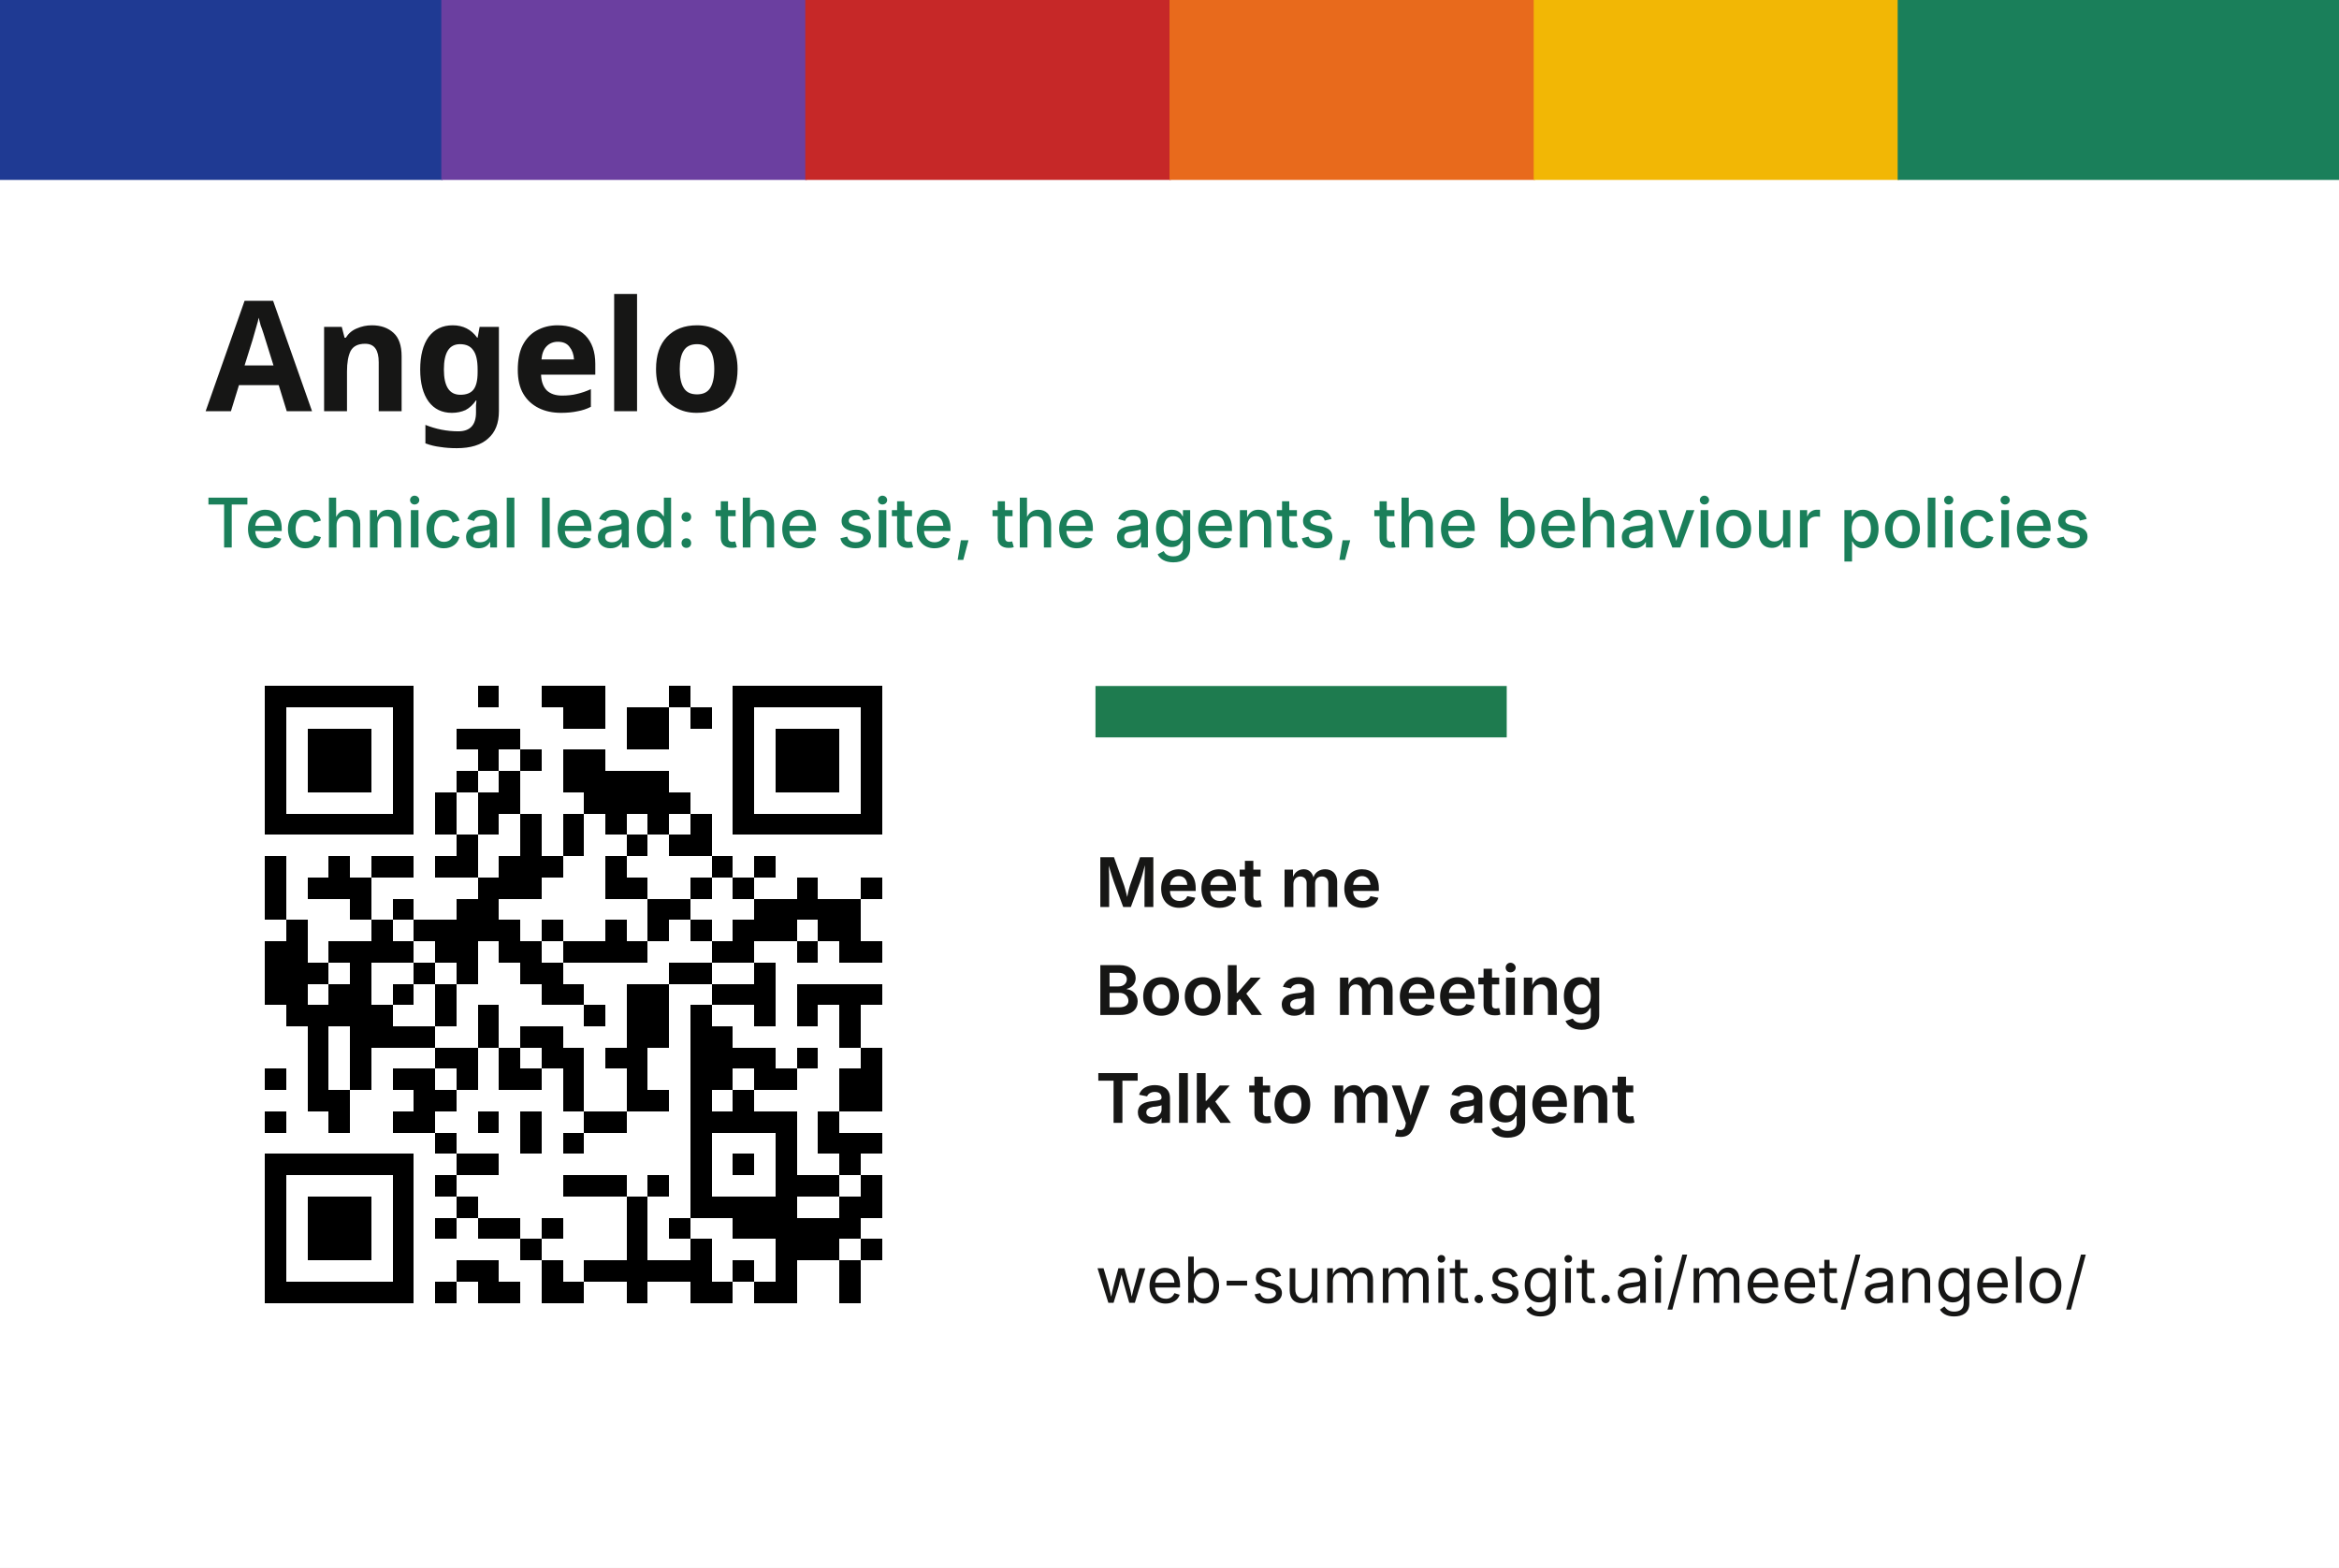
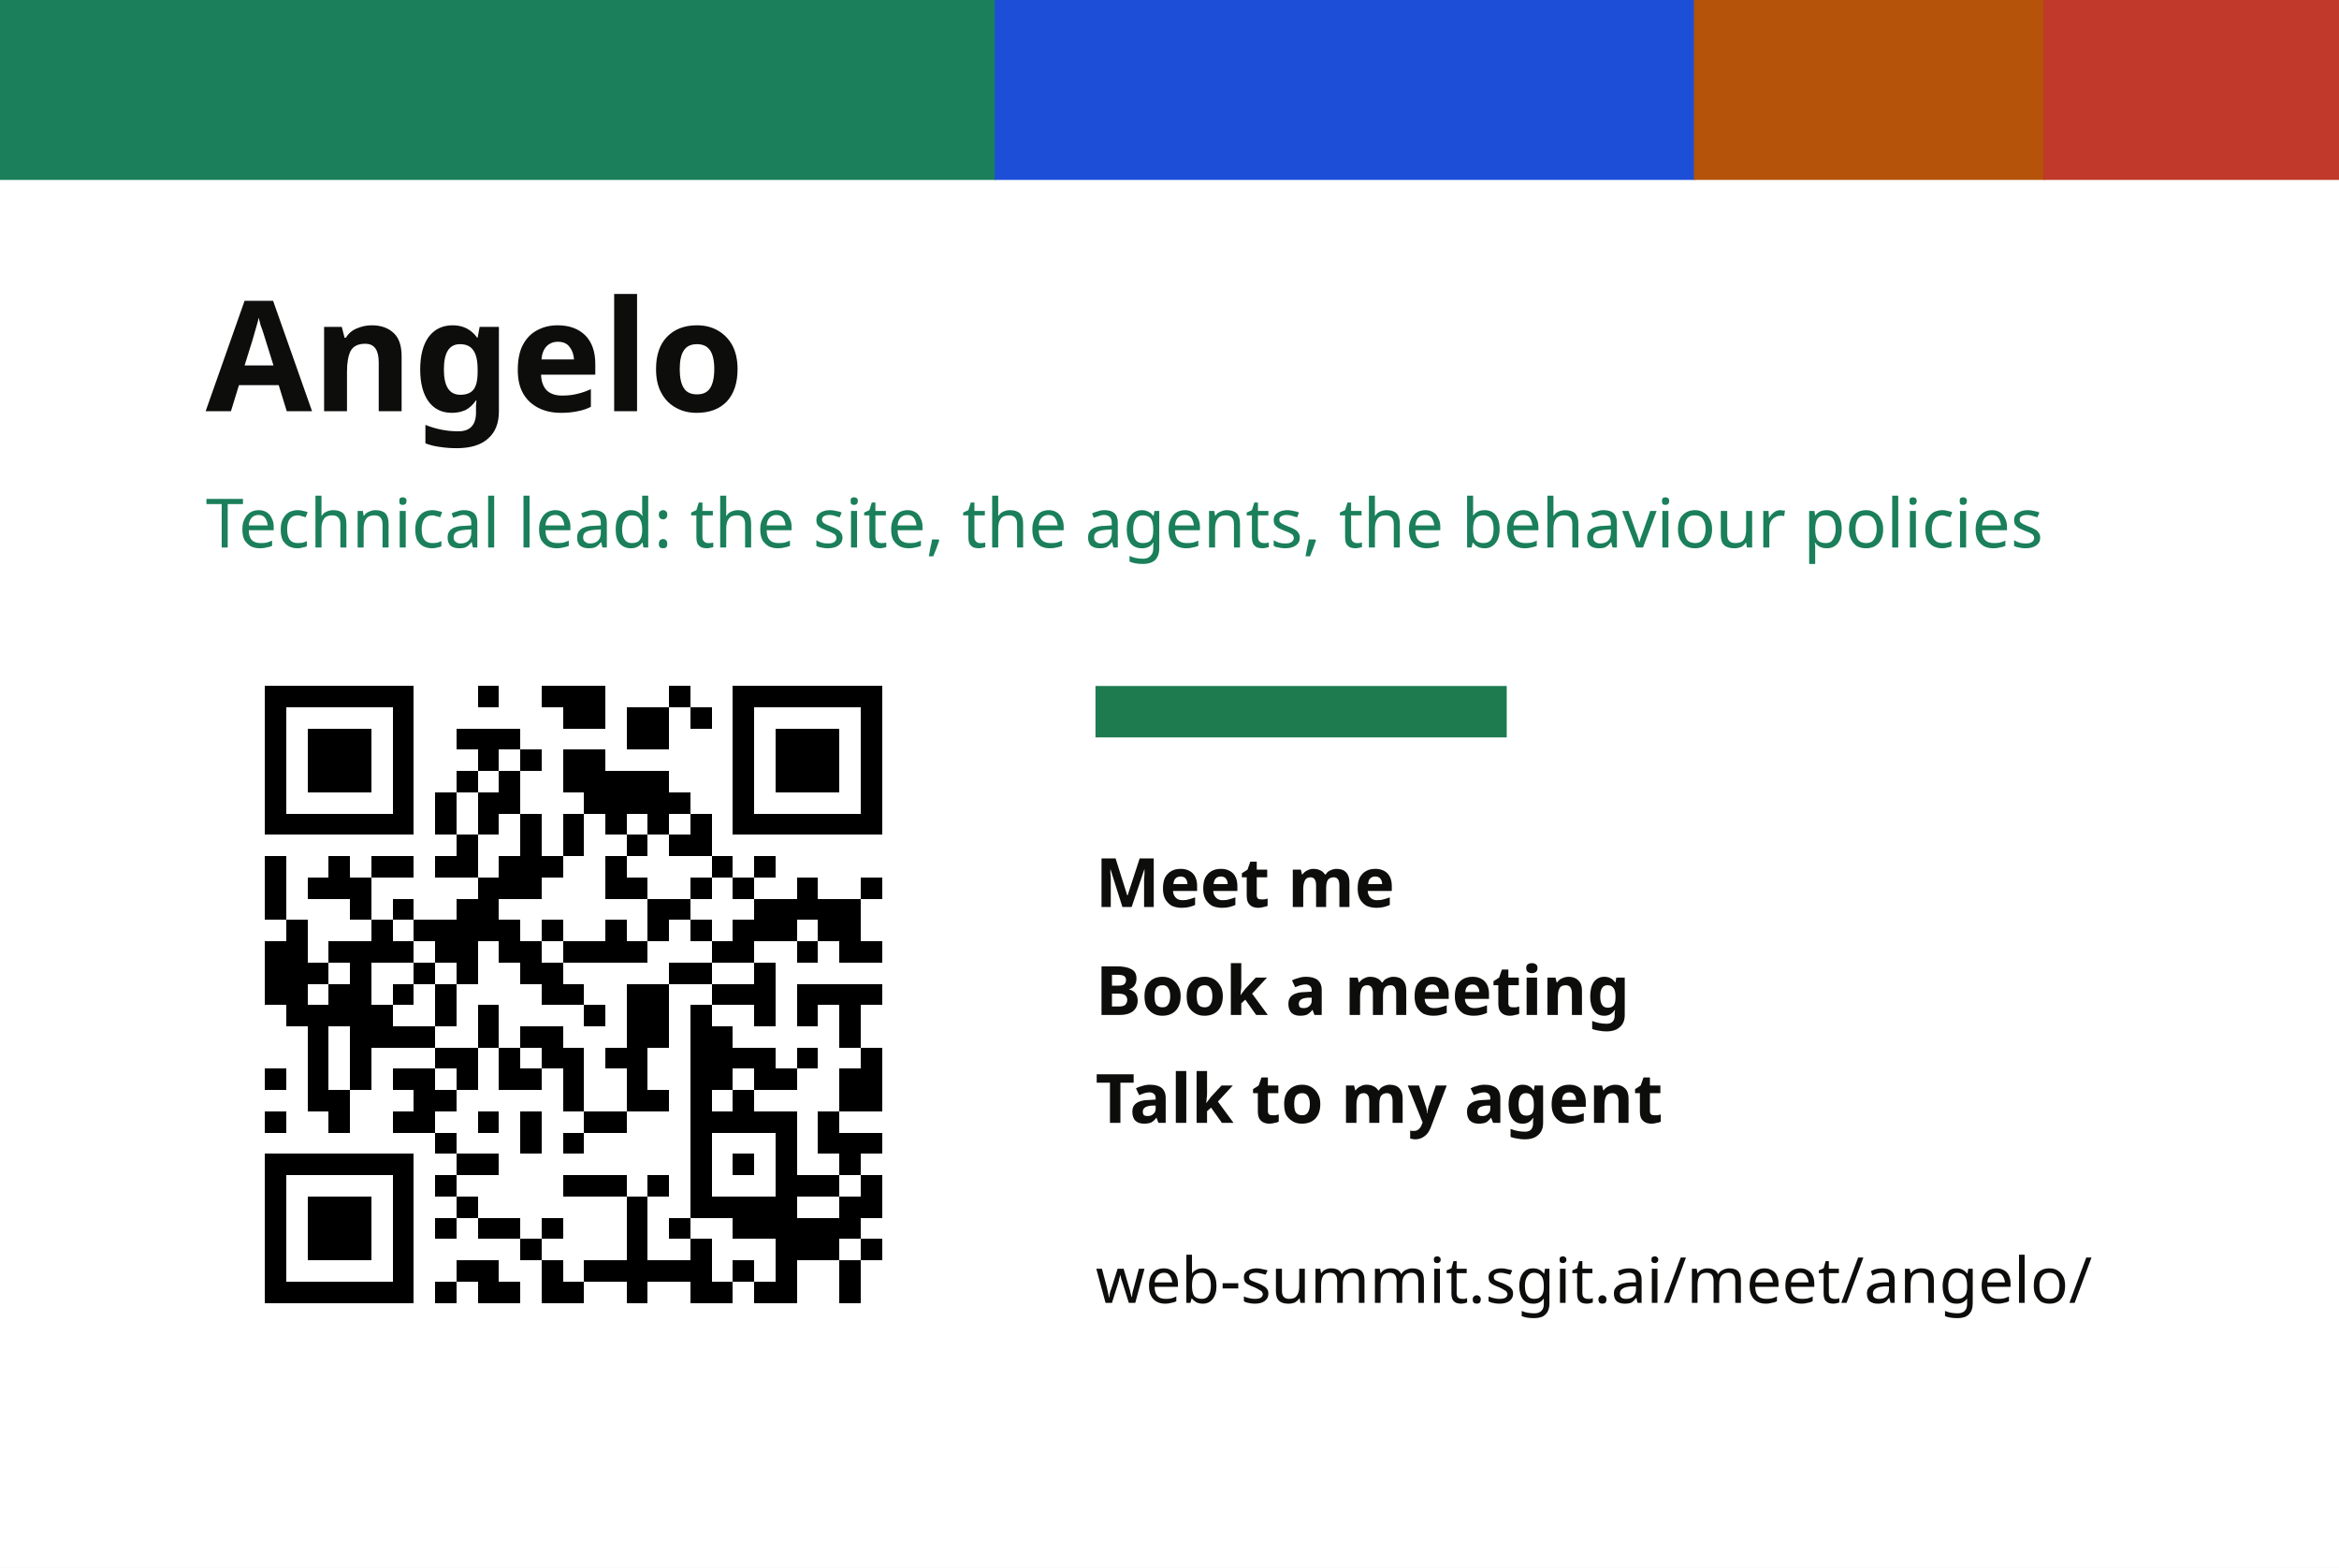
<svg xmlns="http://www.w3.org/2000/svg" width="91mm" height="61mm" viewBox="0 0 91 61">
  <rect x="0" y="0" width="91" height="61" fill="#FFFFFF" />
-   <rect x="0" y="0" width="17.22" height="7" fill="#1f3a93" />
-   <rect x="17.17" y="0" width="14.22" height="7" fill="#6b3fa0" />
-   <rect x="31.33" y="0" width="14.22" height="7" fill="#c62828" />
-   <rect x="45.5" y="0" width="14.22" height="7" fill="#e86a1c" />
-   <rect x="59.67" y="0" width="14.22" height="7" fill="#f2b705" />
-   <rect x="73.83" y="0" width="17.17" height="7" fill="#1A7F5A" />
-   <text class="safe" data-role="name" data-bg="#FFFFFF" x="8" y="16" font-family="Barlow Condensed" font-weight="700" font-size="6" fill="#161615">Angelo</text>
-   <text class="safe" data-role="role" data-bg="#FFFFFF" x="8" y="21.3" font-family="Inter" font-weight="500" font-size="2.65" fill="#1A7F5A">Technical lead: the site, the agents, the behaviour policies</text>
+   <rect x="0" y="0" width="38.75" height="7" fill="#1A7F5A" />
+   <rect x="38.7" y="0" width="27.25" height="7" fill="#1D4ED8" />
+   <rect x="65.9" y="0" width="13.65" height="7" fill="#B45309" />
+   <rect x="79.5" y="0" width="11.5" height="7" fill="#C0392B" />
+   <text class="safe" data-role="name" data-bg="#FFFFFF" x="8" y="16" font-family="Barlow Condensed" font-weight="700" font-size="6" fill="#0D0D0C">Angelo</text>
+   <text class="safe" data-role="role" data-bg="#FFFFFF" x="8" y="21.3" font-family="Geist" font-weight="500" font-size="2.65" fill="#1A7F5A">Technical lead: the site, the agents, the behaviour policies</text>
  <g id="qr" class="safe" data-role="qr" data-url="https://web-summit.sgit.ai/meet/angelo/" shape-rendering="crispEdges" transform="translate(7,23.38) scale(0.827587)">
    <rect width="37" height="37" fill="#fff" />
    <path d="M4 4h7v1h-7zM14 4h1v1h-1zM17 4h3v1h-3zM23 4h1v1h-1zM26 4h7v1h-7zM4 5h1v1h-1zM10 5h1v1h-1zM18 5h2v1h-2zM21 5h2v1h-2zM24 5h1v1h-1zM26 5h1v1h-1zM32 5h1v1h-1zM4 6h1v1h-1zM6 6h3v1h-3zM10 6h1v1h-1zM13 6h3v1h-3zM21 6h2v1h-2zM26 6h1v1h-1zM28 6h3v1h-3zM32 6h1v1h-1zM4 7h1v1h-1zM6 7h3v1h-3zM10 7h1v1h-1zM14 7h1v1h-1zM16 7h1v1h-1zM18 7h2v1h-2zM26 7h1v1h-1zM28 7h3v1h-3zM32 7h1v1h-1zM4 8h1v1h-1zM6 8h3v1h-3zM10 8h1v1h-1zM13 8h1v1h-1zM15 8h1v1h-1zM18 8h5v1h-5zM26 8h1v1h-1zM28 8h3v1h-3zM32 8h1v1h-1zM4 9h1v1h-1zM10 9h1v1h-1zM12 9h1v1h-1zM14 9h2v1h-2zM19 9h5v1h-5zM26 9h1v1h-1zM32 9h1v1h-1zM4 10h7v1h-7zM12 10h1v1h-1zM14 10h1v1h-1zM16 10h1v1h-1zM18 10h1v1h-1zM20 10h1v1h-1zM22 10h1v1h-1zM24 10h1v1h-1zM26 10h7v1h-7zM13 11h1v1h-1zM16 11h1v1h-1zM18 11h1v1h-1zM21 11h1v1h-1zM23 11h2v1h-2zM4 12h1v1h-1zM7 12h1v1h-1zM9 12h2v1h-2zM12 12h2v1h-2zM15 12h3v1h-3zM20 12h1v1h-1zM25 12h1v1h-1zM27 12h1v1h-1zM4 13h1v1h-1zM6 13h3v1h-3zM14 13h3v1h-3zM20 13h2v1h-2zM24 13h1v1h-1zM26 13h1v1h-1zM29 13h1v1h-1zM32 13h1v1h-1zM4 14h1v1h-1zM8 14h1v1h-1zM10 14h1v1h-1zM13 14h2v1h-2zM22 14h2v1h-2zM27 14h5v1h-5zM5 15h1v1h-1zM9 15h1v1h-1zM11 15h5v1h-5zM17 15h1v1h-1zM20 15h1v1h-1zM22 15h1v1h-1zM24 15h1v1h-1zM26 15h3v1h-3zM30 15h2v1h-2zM4 16h2v1h-2zM7 16h4v1h-4zM12 16h2v1h-2zM15 16h2v1h-2zM18 16h4v1h-4zM25 16h2v1h-2zM29 16h1v1h-1zM31 16h2v1h-2zM4 17h3v1h-3zM8 17h1v1h-1zM11 17h1v1h-1zM13 17h1v1h-1zM16 17h2v1h-2zM23 17h2v1h-2zM27 17h1v1h-1zM4 18h2v1h-2zM7 18h2v1h-2zM10 18h1v1h-1zM12 18h1v1h-1zM17 18h2v1h-2zM21 18h2v1h-2zM25 18h3v1h-3zM29 18h4v1h-4zM5 19h5v1h-5zM12 19h1v1h-1zM14 19h1v1h-1zM19 19h1v1h-1zM21 19h2v1h-2zM24 19h1v1h-1zM27 19h1v1h-1zM29 19h1v1h-1zM31 19h1v1h-1zM6 20h1v1h-1zM8 20h4v1h-4zM14 20h1v1h-1zM16 20h2v1h-2zM21 20h2v1h-2zM24 20h2v1h-2zM31 20h1v1h-1zM6 21h1v1h-1zM8 21h1v1h-1zM12 21h2v1h-2zM15 21h1v1h-1zM17 21h2v1h-2zM20 21h2v1h-2zM24 21h4v1h-4zM29 21h1v1h-1zM32 21h1v1h-1zM4 22h1v1h-1zM6 22h1v1h-1zM8 22h1v1h-1zM10 22h2v1h-2zM13 22h1v1h-1zM15 22h2v1h-2zM18 22h1v1h-1zM21 22h1v1h-1zM24 22h2v1h-2zM27 22h2v1h-2zM31 22h2v1h-2zM6 23h2v1h-2zM11 23h2v1h-2zM18 23h1v1h-1zM21 23h2v1h-2zM24 23h1v1h-1zM26 23h1v1h-1zM31 23h2v1h-2zM4 24h1v1h-1zM7 24h1v1h-1zM10 24h2v1h-2zM14 24h1v1h-1zM16 24h1v1h-1zM19 24h2v1h-2zM24 24h5v1h-5zM30 24h1v1h-1zM12 25h1v1h-1zM16 25h1v1h-1zM18 25h1v1h-1zM24 25h1v1h-1zM28 25h1v1h-1zM30 25h3v1h-3zM4 26h7v1h-7zM13 26h2v1h-2zM24 26h1v1h-1zM26 26h1v1h-1zM28 26h1v1h-1zM31 26h1v1h-1zM4 27h1v1h-1zM10 27h1v1h-1zM12 27h1v1h-1zM18 27h3v1h-3zM22 27h1v1h-1zM24 27h1v1h-1zM28 27h3v1h-3zM32 27h1v1h-1zM4 28h1v1h-1zM6 28h3v1h-3zM10 28h1v1h-1zM13 28h1v1h-1zM21 28h1v1h-1zM24 28h5v1h-5zM31 28h2v1h-2zM4 29h1v1h-1zM6 29h3v1h-3zM10 29h1v1h-1zM12 29h1v1h-1zM14 29h2v1h-2zM17 29h1v1h-1zM21 29h1v1h-1zM23 29h1v1h-1zM26 29h6v1h-6zM4 30h1v1h-1zM6 30h3v1h-3zM10 30h1v1h-1zM16 30h1v1h-1zM21 30h1v1h-1zM24 30h1v1h-1zM28 30h3v1h-3zM32 30h1v1h-1zM4 31h1v1h-1zM10 31h1v1h-1zM13 31h2v1h-2zM17 31h1v1h-1zM19 31h6v1h-6zM26 31h1v1h-1zM28 31h1v1h-1zM31 31h1v1h-1zM4 32h7v1h-7zM12 32h1v1h-1zM14 32h2v1h-2zM17 32h2v1h-2zM21 32h1v1h-1zM24 32h2v1h-2zM27 32h2v1h-2zM31 32h1v1h-1z" fill="#000" />
  </g>
  <rect x="42.62" y="26.69" width="16" height="2" fill="#1e7b4f" />
-   <text class="safe" data-role="asks" data-bg="#FFFFFF" x="42.62" y="35.29" font-family="Inter" font-weight="600" font-size="2.65" fill="#161615">Meet me</text>
-   <text class="safe" data-role="asks" data-bg="#FFFFFF" x="42.62" y="39.49" font-family="Inter" font-weight="600" font-size="2.65" fill="#161615">Book a meeting</text>
-   <text class="safe" data-role="asks" data-bg="#FFFFFF" x="42.62" y="43.69" font-family="Inter" font-weight="600" font-size="2.65" fill="#161615">Talk to my agent</text>
-   <text class="safe" data-role="url" data-bg="#FFFFFF" x="42.62" y="50.69" font-family="Inter" font-weight="400" font-size="2.47" fill="#161615">web-summit.sgit.ai/meet/angelo/</text>
+   <text class="safe" data-role="asks" data-bg="#FFFFFF" x="42.62" y="35.29" font-family="Geist" font-weight="600" font-size="2.65" fill="#0D0D0C">Meet me</text>
+   <text class="safe" data-role="asks" data-bg="#FFFFFF" x="42.62" y="39.49" font-family="Geist" font-weight="600" font-size="2.65" fill="#0D0D0C">Book a meeting</text>
+   <text class="safe" data-role="asks" data-bg="#FFFFFF" x="42.62" y="43.69" font-family="Geist" font-weight="600" font-size="2.65" fill="#0D0D0C">Talk to my agent</text>
+   <text class="safe" data-role="url" data-bg="#FFFFFF" x="42.62" y="50.69" font-family="Geist" font-weight="400" font-size="2.47" fill="#0D0D0C">web-summit.sgit.ai/meet/angelo/</text>
</svg>
